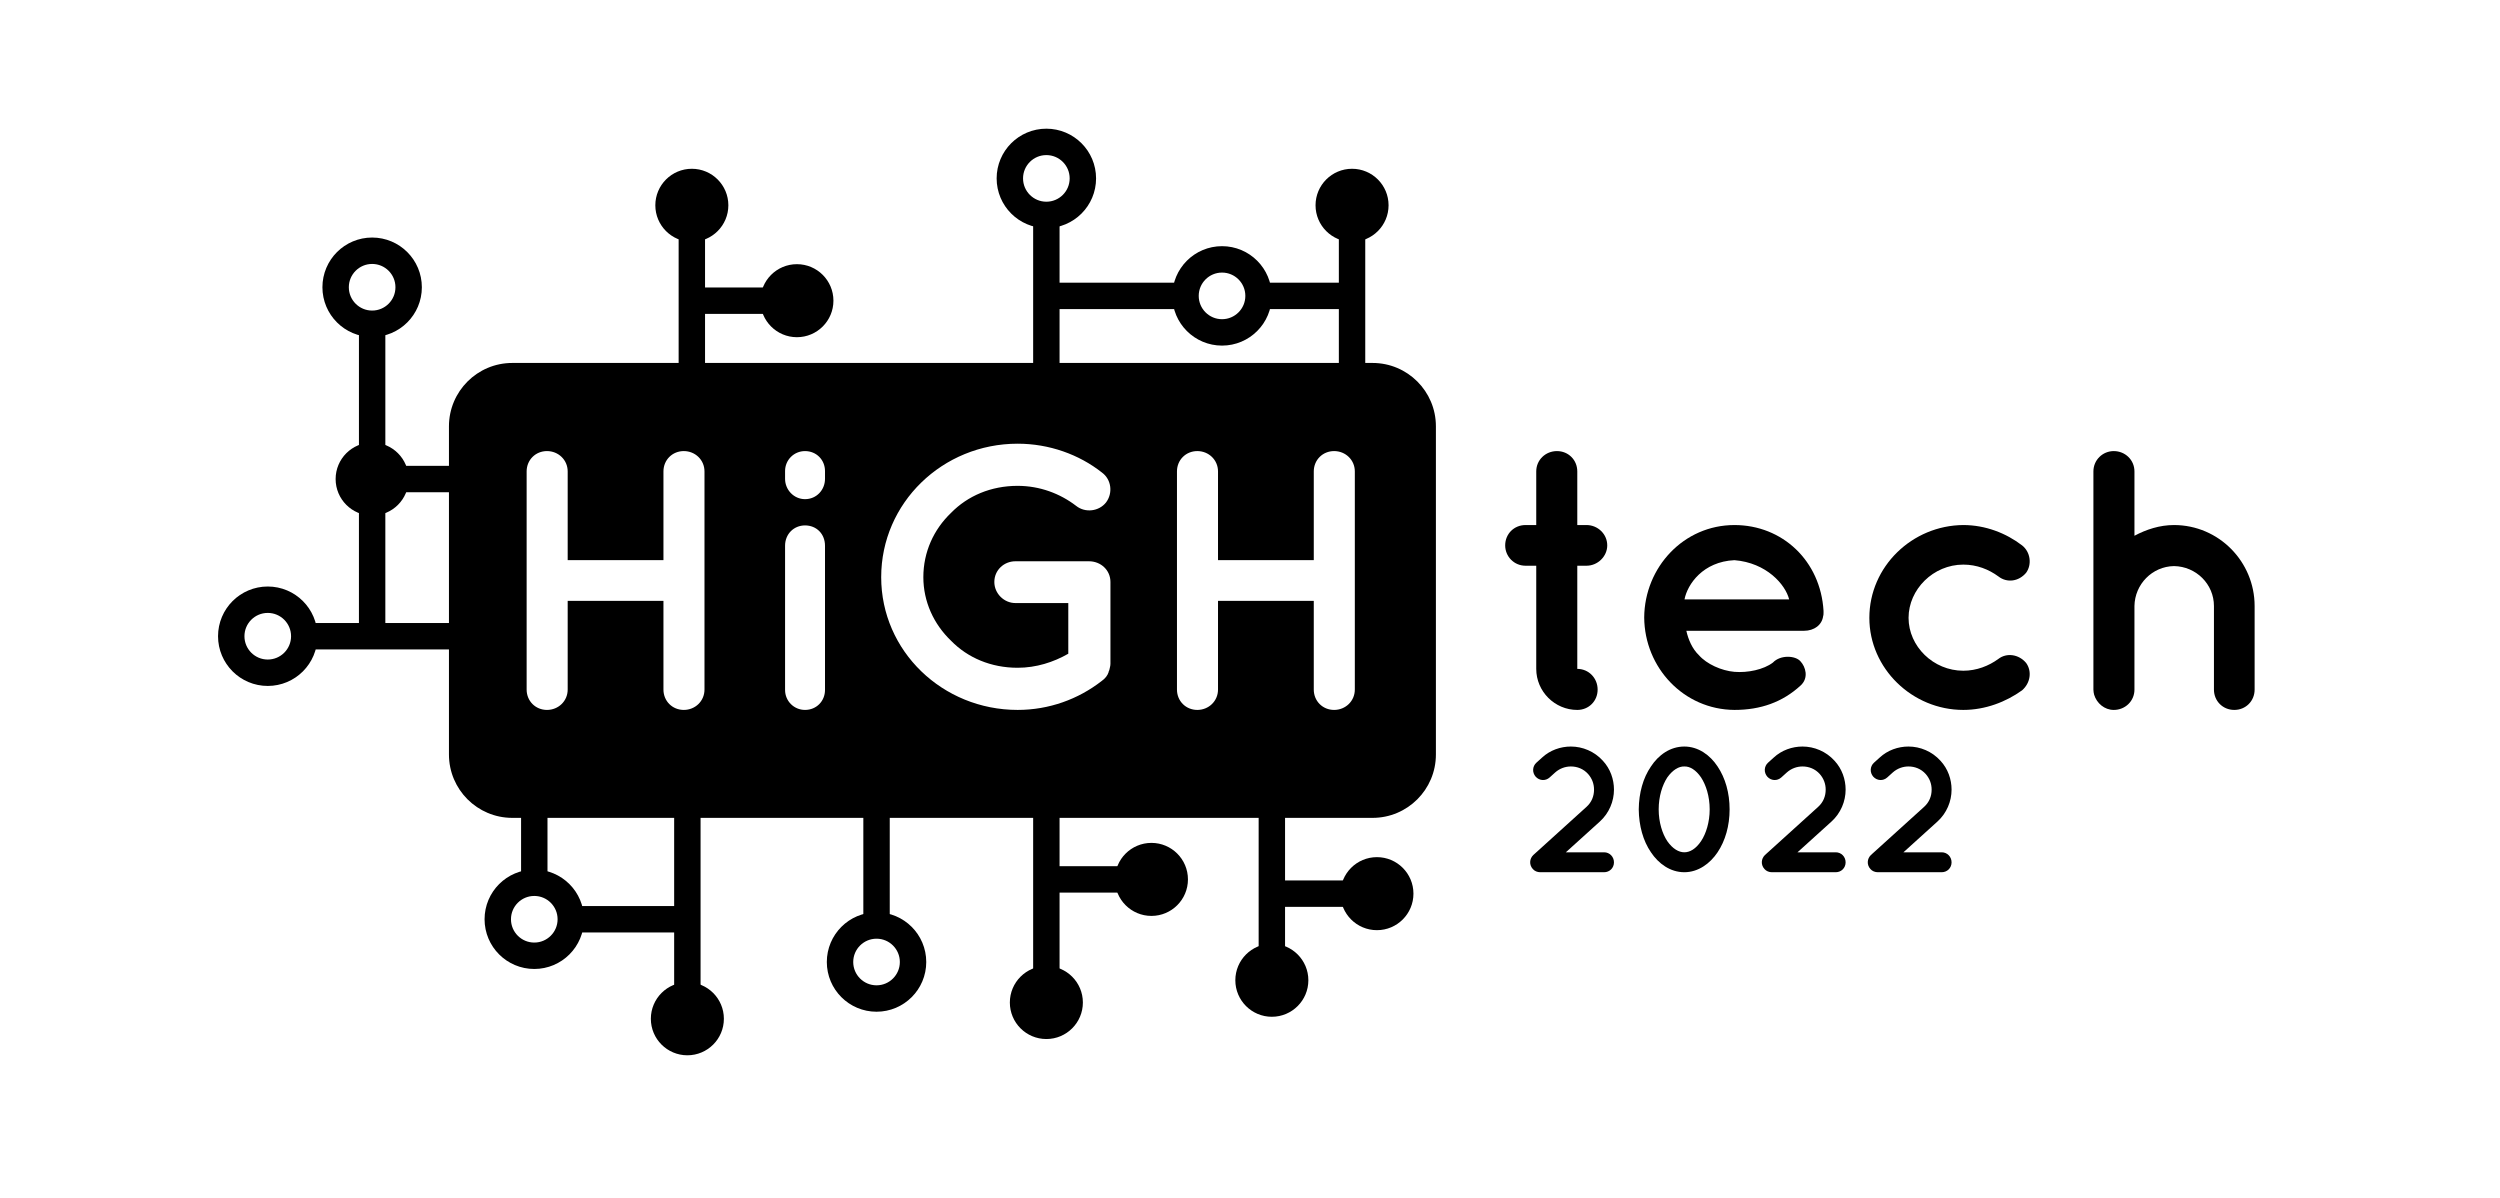
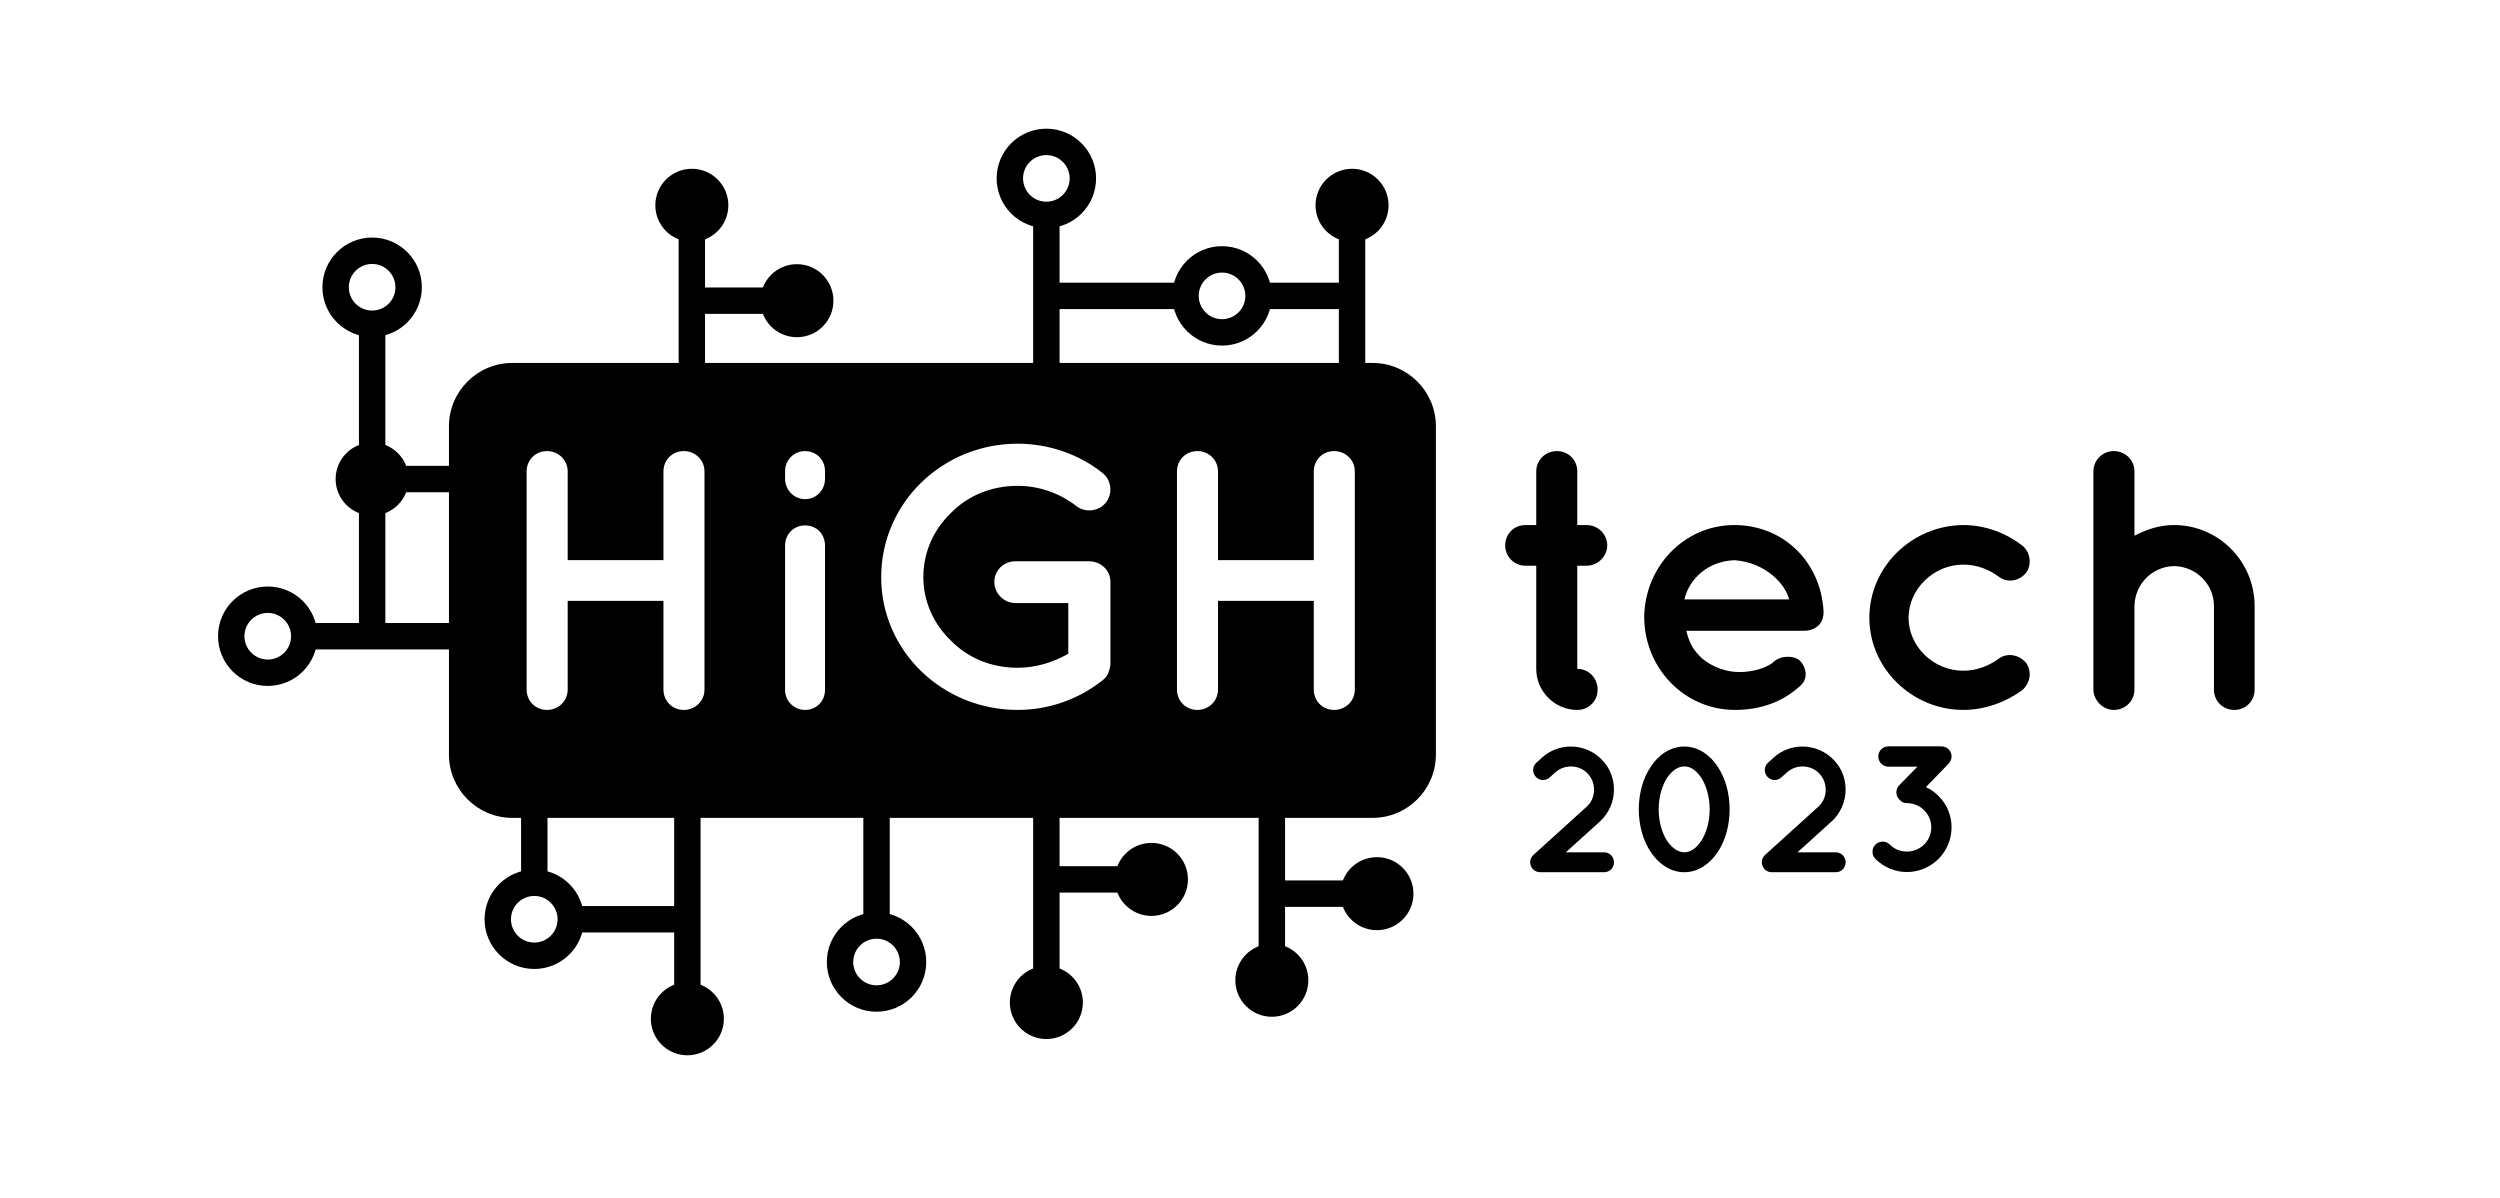
<svg xmlns="http://www.w3.org/2000/svg" version="1.1" id="Ebene_1" x="0px" y="0px" width="473.333px" height="226.666px" viewBox="0 0 473.333 226.666" enable-background="new 0 0 473.333 226.666" xml:space="preserve">
  <rect id="Background" display="none" fill="#3AAA35" width="473.333" height="226.666" />
  <g display="none">
    <path display="inline" d="M259.865,68.718H97.003c-6.627,0-12,5.373-12,12v62.131c0,6.628,5.373,12,12,12h162.862   c6.627,0,12-5.372,12-12V80.718C271.865,74.091,266.492,68.718,259.865,68.718z M140.112,130.562c0,2.17-1.75,3.851-3.92,3.851   c-2.17,0-3.85-1.681-3.85-3.851V113.76h-18.132v16.802c0,2.17-1.75,3.851-3.92,3.851c-2.17,0-3.851-1.681-3.851-3.851V89.257   c0-2.17,1.68-3.851,3.851-3.851c2.17,0,3.92,1.681,3.92,3.851v16.802h18.132V89.257c0-2.17,1.68-3.851,3.85-3.851   c2.17,0,3.92,1.681,3.92,3.851V130.562z M162.929,130.632c0,2.1-1.61,3.78-3.781,3.78c-2.1,0-3.78-1.681-3.78-3.78v-27.303   c0-2.24,1.68-3.85,3.78-3.85c2.17,0,3.781,1.61,3.781,3.85V130.632z M162.929,90.658c0,2.1-1.61,3.85-3.781,3.85   c-2.1,0-3.78-1.75-3.78-3.85v-1.47c0-2.1,1.68-3.781,3.78-3.781c2.17,0,3.781,1.681,3.781,3.781V90.658z M206.261,117.05v0.07   v13.021c0,9.171-7.491,16.802-16.802,16.802c-2.59,0-5.18-0.63-7.351-1.75c-1.82-0.841-2.66-3.15-1.68-5.04   c0.91-1.891,3.081-2.591,5.041-1.751c1.19,0.63,2.521,0.98,3.99,0.98c4.551,0,8.261-3.221,9.171-7.491   c-2.521,1.75-5.741,2.801-9.171,2.801c-4.62,0-8.891-2.03-11.901-5.321c-3.01-3.08-4.901-7.42-4.901-12.321   c0-4.831,1.891-9.171,4.901-12.461c3.01-3.15,7.281-5.18,11.901-5.18c3.641,0,6.861,1.12,9.381,2.94c0.35-1.68,1.89-2.94,3.71-2.94   c2.1,0,3.71,1.68,3.71,3.71V117.05z M251.69,130.562c0,2.17-1.681,3.851-3.851,3.851s-3.85-1.681-3.85-3.851V114.74   c0-4.13-3.361-7.491-7.561-7.561c-4.131,0.07-7.421,3.431-7.491,7.561v15.821c0,2.17-1.75,3.851-3.92,3.851   c-1.75,0-3.221-1.261-3.71-2.87c-0.07-0.28-0.14-0.63-0.14-0.98V89.257c0-2.17,1.75-3.851,3.851-3.851   c2.17,0,3.92,1.681,3.92,3.851v12.181c2.24-1.19,4.761-2.03,7.491-2.03c8.471,0,15.261,6.931,15.261,15.332V130.562z" />
    <path display="inline" d="M189.459,106.899c-2.45,0-4.76,1.05-6.44,3.01c-1.68,1.68-2.8,4.34-2.8,7.141   c0,2.94,1.12,5.601,2.8,7.211c1.68,1.89,3.99,2.87,6.44,2.87c2.661,0,4.831-0.98,6.651-2.87c1.54-1.61,2.66-4.271,2.66-7.211   c0-2.8-1.12-5.46-2.66-7.141C194.29,107.949,192.12,106.899,189.459,106.899z" />
  </g>
  <g>
    <line fill="#F6F6F6" stroke="#000000" stroke-width="5" stroke-miterlimit="10" x1="130.988" y1="38.868" x2="130.988" y2="73.175" />
    <circle cx="130.989" cy="38.868" r="6.913" />
  </g>
  <g>
    <line fill="#F6F6F6" stroke="#000000" stroke-width="5" stroke-miterlimit="10" x1="198.11" y1="38.868" x2="198.11" y2="70.627" />
    <circle fill="none" stroke="#000000" stroke-width="5" stroke-miterlimit="10" cx="198.11" cy="33.777" r="6.913" />
  </g>
  <g>
    <path d="M304.304,103.259c0,2.1-1.82,3.851-3.92,3.851h-1.751v19.532c2.171,0,3.851,1.75,3.851,3.92   c0,2.171-1.68,3.851-3.851,3.851c-4.271,0-7.771-3.5-7.771-7.771v-19.532h-2.031c-2.17,0-3.85-1.75-3.85-3.851   c0-2.17,1.68-3.85,3.85-3.85h2.031V89.257c0-2.17,1.75-3.851,3.92-3.851s3.851,1.681,3.851,3.851v10.151h1.751   C302.484,99.409,304.304,101.088,304.304,103.259z" />
    <path d="M311.302,116.91c0.07-9.521,7.49-17.501,17.082-17.501c9.1,0,16.311,6.791,16.871,16.241c0,0.07,0,0.21,0,0.35   c0,0.14,0,0.49-0.07,0.63c-0.209,1.68-1.68,2.8-3.641,2.8h-22.262c0.35,1.61,1.119,3.43,2.381,4.621   c1.469,1.68,4.27,2.94,6.721,3.15c2.52,0.21,5.529-0.42,7.279-1.75c1.471-1.54,4.342-1.33,5.252-0.21c0.91,0.98,1.609,3.08,0,4.55   c-3.432,3.15-7.562,4.621-12.531,4.621C318.792,134.342,311.373,126.431,311.302,116.91z M318.933,113.48h19.811   c-0.699-2.8-4.27-6.931-10.359-7.421C322.433,106.339,319.492,110.61,318.933,113.48z" />
    <path d="M353.931,116.98c0-9.731,8.121-17.502,17.783-17.572c4.199,0,8.119,1.54,11.131,3.85c1.609,1.26,1.889,3.641,0.77,5.181   c-1.4,1.68-3.641,1.96-5.25,0.7c-1.82-1.331-4.061-2.24-6.65-2.24c-5.672,0-10.361,4.69-10.361,10.081   c0,5.39,4.689,10.011,10.361,10.011c2.52,0,4.83-0.91,6.65-2.24c1.539-1.19,3.85-0.91,5.25,0.77c1.119,1.541,0.84,3.781-0.77,5.18   c-3.012,2.171-6.932,3.711-11.131,3.711C362.052,134.412,353.931,126.571,353.931,116.98z" />
    <path d="M404.123,130.562c0,2.171-1.75,3.851-3.92,3.851c-1.75,0-3.221-1.26-3.711-2.87c-0.07-0.28-0.141-0.63-0.141-0.98V89.257   c0-2.17,1.75-3.851,3.852-3.851c2.17,0,3.92,1.681,3.92,3.851v12.181c2.24-1.19,4.76-2.03,7.49-2.03   c8.471,0,15.262,6.931,15.262,15.332v15.821c0,2.171-1.68,3.851-3.85,3.851s-3.852-1.68-3.852-3.851V114.74   c0-4.13-3.359-7.491-7.561-7.561c-4.131,0.07-7.42,3.431-7.49,7.561V130.562z" />
  </g>
  <g>
    <line fill="#F6F6F6" stroke="#000000" stroke-width="5" stroke-miterlimit="10" x1="150.882" y1="56.93" x2="130.988" y2="56.93" />
    <circle cx="150.883" cy="56.93" r="6.913" />
  </g>
  <g>
    <line fill="#F6F6F6" stroke="#000000" stroke-width="5" stroke-miterlimit="10" x1="70.459" y1="90.699" x2="87.612" y2="90.699" />
    <circle cx="70.458" cy="90.699" r="6.913" />
  </g>
  <line fill="#F6F6F6" stroke="#000000" stroke-width="5" stroke-miterlimit="10" x1="70.459" y1="61.3" x2="70.459" y2="88.959" />
  <circle fill="none" stroke="#000000" stroke-width="5" stroke-miterlimit="10" cx="70.458" cy="54.387" r="6.913" />
  <line fill="#F6F6F6" stroke="#000000" stroke-width="5" stroke-miterlimit="10" x1="70.458" y1="92.8" x2="70.458" y2="120.459" />
  <g>
    <line fill="#F6F6F6" stroke="#000000" stroke-width="5" stroke-miterlimit="10" x1="57.608" y1="120.459" x2="86.791" y2="120.459" />
    <circle fill="none" stroke="#000000" stroke-width="5" stroke-miterlimit="10" cx="50.695" cy="120.459" r="6.913" />
  </g>
  <g>
    <line fill="#F6F6F6" stroke="#000000" stroke-width="5" stroke-miterlimit="10" x1="240.804" y1="185.595" x2="240.804" y2="151.288" />
    <circle cx="240.803" cy="185.596" r="6.913" />
  </g>
  <g>
    <line fill="#F6F6F6" stroke="#000000" stroke-width="5" stroke-miterlimit="10" x1="260.697" y1="169.198" x2="240.803" y2="169.198" />
    <circle cx="260.699" cy="169.199" r="6.913" />
  </g>
  <g>
    <line fill="#F6F6F6" stroke="#000000" stroke-width="5" stroke-miterlimit="10" x1="130.141" y1="192.888" x2="130.141" y2="152.423" />
    <circle cx="130.141" cy="192.889" r="6.913" />
  </g>
  <line fill="#F6F6F6" stroke="#000000" stroke-width="5" stroke-miterlimit="10" x1="128.817" y1="174.046" x2="108.071" y2="174.046" />
  <line fill="#F6F6F6" stroke="#000000" stroke-width="5" stroke-miterlimit="10" x1="101.158" y1="153.379" x2="101.158" y2="167.133" />
  <circle fill="none" stroke="#000000" stroke-width="5" stroke-miterlimit="10" cx="101.158" cy="174.046" r="6.913" />
  <g>
    <line fill="#F6F6F6" stroke="#000000" stroke-width="5" stroke-miterlimit="10" x1="165.958" y1="175.237" x2="165.958" y2="152.423" />
    <circle fill="none" stroke="#000000" stroke-width="5" stroke-miterlimit="10" cx="165.957" cy="182.14" r="6.913" />
  </g>
  <line fill="#F6F6F6" stroke="#000000" stroke-width="5" stroke-miterlimit="10" x1="198.11" y1="185.562" x2="198.11" y2="151.256" />
  <circle cx="198.111" cy="189.81" r="6.913" />
  <g>
    <line fill="#F6F6F6" stroke="#000000" stroke-width="5" stroke-miterlimit="10" x1="218.004" y1="166.499" x2="198.11" y2="166.499" />
    <circle cx="218.005" cy="166.5" r="6.913" />
  </g>
  <g>
    <line fill="#F6F6F6" stroke="#000000" stroke-width="5" stroke-miterlimit="10" x1="255.988" y1="38.868" x2="255.988" y2="73.175" />
    <circle cx="255.989" cy="38.868" r="6.913" />
  </g>
  <line fill="#F6F6F6" stroke="#000000" stroke-width="5" stroke-miterlimit="10" x1="238.284" y1="56.021" x2="255.988" y2="56.021" />
  <line fill="#F6F6F6" stroke="#000000" stroke-width="5" stroke-miterlimit="10" x1="198.11" y1="56.021" x2="224.458" y2="56.021" />
  <circle fill="none" stroke="#000000" stroke-width="5" stroke-miterlimit="10" cx="231.371" cy="56.021" r="6.913" />
  <g>
    <rect x="288" y="141.342" fill="none" width="90.192" height="27.132" />
    <path d="M305.577,163.271c0,1.055-0.815,1.87-1.87,1.87h-12.034c0,0,0,0-0.034,0h-0.034c-0.51,0-1.054-0.204-1.394-0.612   c-0.714-0.781-0.646-1.938,0.102-2.651l10.063-9.111c0.985-0.884,1.428-2.04,1.428-3.264c0-1.088-0.374-2.107-1.122-2.957   c-0.884-0.986-2.073-1.429-3.264-1.429c-1.054,0-2.107,0.374-2.958,1.122l-1.054,0.952c-0.782,0.714-1.938,0.646-2.651-0.136   c-0.68-0.782-0.646-1.938,0.136-2.652l1.054-0.951c1.53-1.429,3.536-2.108,5.474-2.108c2.21,0,4.454,0.918,6.052,2.686   c1.428,1.53,2.107,3.536,2.107,5.474c0,2.21-0.918,4.454-2.686,6.052l-6.426,5.813h7.241   C304.761,161.368,305.577,162.218,305.577,163.271z" />
    <path d="M310.27,153.243c0.034-3.128,0.815-5.95,2.312-8.126c1.428-2.176,3.638-3.773,6.323-3.773c2.618,0,4.861,1.598,6.289,3.773   c1.462,2.176,2.278,4.998,2.278,8.126c0,3.094-0.816,5.949-2.278,8.125c-1.428,2.142-3.671,3.773-6.289,3.773   c-2.686,0-4.896-1.632-6.323-3.773C311.085,159.192,310.304,156.337,310.27,153.243z M323.699,153.243   c0-2.448-0.681-4.59-1.632-6.052c-0.986-1.428-2.108-2.107-3.162-2.074c-1.054-0.033-2.21,0.646-3.229,2.074   c-0.952,1.462-1.632,3.604-1.632,6.052c0,2.413,0.68,4.589,1.632,6.017c1.02,1.462,2.176,2.108,3.229,2.108   s2.176-0.646,3.162-2.108C323.018,157.832,323.699,155.656,323.699,153.243z" />
    <path d="M349.436,163.271c0,1.055-0.815,1.87-1.87,1.87h-12.034c0,0,0,0-0.034,0h-0.034c-0.51,0-1.054-0.204-1.394-0.612   c-0.714-0.781-0.646-1.938,0.102-2.651l10.063-9.111c0.985-0.884,1.428-2.04,1.428-3.264c0-1.088-0.374-2.107-1.122-2.957   c-0.884-0.986-2.073-1.429-3.264-1.429c-1.054,0-2.107,0.374-2.958,1.122l-1.054,0.952c-0.782,0.714-1.938,0.646-2.651-0.136   c-0.68-0.782-0.646-1.938,0.136-2.652l1.054-0.951c1.53-1.429,3.536-2.108,5.474-2.108c2.21,0,4.454,0.918,6.052,2.686   c1.428,1.53,2.107,3.536,2.107,5.474c0,2.21-0.918,4.454-2.686,6.052l-6.426,5.813h7.241   C348.621,161.368,349.436,162.218,349.436,163.271z" />
-     <path d="M369.496,163.271c0,1.055-0.815,1.87-1.87,1.87h-12.034c0,0,0,0-0.034,0h-0.034c-0.51,0-1.054-0.204-1.394-0.612   c-0.714-0.781-0.646-1.938,0.102-2.651l10.063-9.111c0.985-0.884,1.428-2.04,1.428-3.264c0-1.088-0.374-2.107-1.122-2.957   c-0.884-0.986-2.074-1.429-3.264-1.429c-1.054,0-2.107,0.374-2.958,1.122l-1.054,0.952c-0.781,0.714-1.938,0.646-2.651-0.136   c-0.68-0.782-0.646-1.938,0.136-2.652l1.054-0.951c1.53-1.429,3.536-2.108,5.474-2.108c2.21,0,4.453,0.918,6.052,2.686   c1.428,1.53,2.107,3.536,2.107,5.474c0,2.21-0.918,4.454-2.686,6.052l-6.426,5.813h7.241   C368.68,161.368,369.496,162.218,369.496,163.271z" />
+     <path d="M367.014,150.693c1.666,1.632,2.481,3.808,2.481,5.949s-0.815,4.317-2.481,5.983c-1.632,1.632-3.808,2.481-5.983,2.481   c-2.142,0-4.317-0.85-5.949-2.481c-0.748-0.748-0.748-1.972,0-2.72c0.747-0.748,1.972-0.748,2.72,0   c0.884,0.884,2.039,1.326,3.229,1.326c1.189,0,2.346-0.442,3.264-1.326c0.918-0.918,1.359-2.074,1.359-3.264   c0-1.19-0.441-2.346-1.359-3.229c-0.884-0.918-2.04-1.326-3.229-1.36c-0.544,0.034-1.055-0.204-1.395-0.611   c-0.034,0-0.034,0-0.034-0.034c-0.781-0.748-0.781-1.938-0.067-2.72l3.468-3.536h-5.508c-1.054,0-1.903-0.85-1.903-1.938   c0-1.054,0.85-1.904,1.903-1.904h10.029c1.088,0,1.938,0.851,1.938,1.904c0,0.34-0.102,0.646-0.238,0.918   c-0.102,0.17-0.204,0.34-0.34,0.476l-4.283,4.42C365.518,149.436,366.334,149.979,367.014,150.693z" />
  </g>
  <path d="M259.865,68.719H97.002c-6.627,0-12,5.372-12,12v62.131c0,6.628,5.373,12,12,12h162.862c6.627,0,12-5.372,12-12V80.719  C271.865,74.091,266.492,68.719,259.865,68.719z M133.383,130.561c0,2.17-1.75,3.851-3.92,3.851c-2.17,0-3.85-1.681-3.85-3.851  v-16.802h-18.132v16.802c0,2.17-1.75,3.851-3.92,3.851c-2.17,0-3.851-1.681-3.851-3.851V89.256c0-2.17,1.68-3.851,3.851-3.851  c2.17,0,3.92,1.681,3.92,3.851v16.802h18.132V89.256c0-2.17,1.68-3.851,3.85-3.851c2.17,0,3.92,1.681,3.92,3.851V130.561z   M156.201,130.631c0,2.1-1.61,3.78-3.781,3.78c-2.1,0-3.78-1.681-3.78-3.78v-27.303c0-2.24,1.68-3.85,3.78-3.85  c2.17,0,3.781,1.61,3.781,3.85V130.631z M156.201,90.657c0,2.1-1.61,3.85-3.781,3.85c-2.1,0-3.78-1.75-3.78-3.85v-1.47  c0-2.1,1.68-3.781,3.78-3.781c2.17,0,3.781,1.681,3.781,3.781V90.657z M210.244,125.66c0,0.49-0.14,0.77-0.21,1.19  c-0.07,0.14-0.07,0.21-0.14,0.35v0.07c-0.21,0.63-0.63,1.19-1.33,1.681c-4.411,3.43-9.941,5.46-15.892,5.46  c-14.211,0-25.833-11.131-25.833-25.133c0-14.071,11.622-25.272,25.833-25.272c5.951,0,11.621,2.03,15.961,5.46  c1.82,1.33,2.1,3.92,0.77,5.671c-1.33,1.68-3.92,2.03-5.67,0.63c-3.01-2.31-6.861-3.78-11.061-3.78c-5.041,0-9.451,1.89-12.602,5.11  c-3.29,3.15-5.25,7.421-5.25,12.181c0,4.621,1.96,8.891,5.25,12.042c3.15,3.22,7.561,5.11,12.602,5.11c3.5,0,6.791-1.05,9.591-2.66  v-9.591h-10.011c-2.17,0-3.991-1.82-3.991-3.991c0-2.24,1.82-3.92,3.991-3.92h13.791c0.07,0,0.07,0,0.07,0c0.07,0,0.07,0,0.07,0  c2.24,0,4.061,1.68,4.061,3.92V125.66z M256.512,130.561c0,2.17-1.75,3.851-3.921,3.851c-2.17,0-3.85-1.681-3.85-3.851v-16.802  H230.61v16.802c0,2.17-1.75,3.851-3.92,3.851c-2.17,0-3.851-1.681-3.851-3.851V89.256c0-2.17,1.68-3.851,3.851-3.851  c2.17,0,3.92,1.681,3.92,3.851v16.802h18.132V89.256c0-2.17,1.68-3.851,3.85-3.851c2.171,0,3.921,1.681,3.921,3.851V130.561z" />
  <g id="original_font" display="none">
    <path display="inline" fill="#F6F6F6" d="M106.529,130.562V89.257c0-2.17,1.68-3.851,3.851-3.851c2.17,0,3.92,1.681,3.92,3.851   v16.802h18.132V89.257c0-2.17,1.68-3.851,3.85-3.851c2.17,0,3.92,1.681,3.92,3.851v41.304c0,2.171-1.75,3.851-3.92,3.851   c-2.17,0-3.85-1.68-3.85-3.851V113.76H114.3v16.802c0,2.171-1.75,3.851-3.92,3.851   C108.209,134.412,106.529,132.732,106.529,130.562z" />
    <path display="inline" fill="#F6F6F6" d="M163.02,90.658c0,2.1-1.61,3.85-3.781,3.85c-2.1,0-3.78-1.75-3.78-3.85v-1.47   c0-2.1,1.68-3.781,3.78-3.781c2.17,0,3.781,1.681,3.781,3.781V90.658z M163.02,103.329v27.303c0,2.101-1.61,3.78-3.781,3.78   c-2.1,0-3.78-1.68-3.78-3.78v-27.303c0-2.24,1.68-3.85,3.78-3.85C161.409,99.479,163.02,101.088,163.02,103.329z" />
    <path display="inline" fill="#F6F6F6" d="M206.351,117.12v13.021c0,9.171-7.491,16.802-16.802,16.802c-2.59,0-5.18-0.63-7.351-1.75   c-1.82-0.84-2.66-3.15-1.68-5.041c0.91-1.89,3.081-2.59,5.041-1.75c1.19,0.631,2.521,0.98,3.99,0.98   c4.551,0,8.261-3.221,9.171-7.49c-2.521,1.75-5.741,2.799-9.171,2.799c-4.62,0-8.891-2.029-11.901-5.32   c-3.01-3.08-4.901-7.42-4.901-12.321c0-4.831,1.891-9.171,4.901-12.461c3.01-3.15,7.281-5.18,11.901-5.18   c3.641,0,6.861,1.12,9.381,2.94c0.35-1.68,1.89-2.94,3.71-2.94c2.1,0,3.71,1.68,3.71,3.71v13.932V117.12z M198.86,117.05   c0-2.8-1.12-5.46-2.66-7.141c-1.82-1.96-3.99-3.01-6.651-3.01c-2.45,0-4.76,1.05-6.44,3.01c-1.68,1.68-2.8,4.34-2.8,7.141   c0,2.94,1.12,5.601,2.8,7.211c1.68,1.89,3.99,2.87,6.44,2.87c2.661,0,4.831-0.98,6.651-2.87   C197.74,122.651,198.86,119.991,198.86,117.05z" />
    <path display="inline" fill="#F6F6F6" d="M229.028,130.562c0,2.171-1.75,3.851-3.92,3.851c-1.75,0-3.221-1.26-3.71-2.87   c-0.07-0.28-0.14-0.63-0.14-0.98V89.257c0-2.17,1.75-3.851,3.851-3.851c2.17,0,3.92,1.681,3.92,3.851v12.181   c2.24-1.19,4.761-2.03,7.491-2.03c8.471,0,15.262,6.931,15.262,15.332v15.821c0,2.171-1.681,3.851-3.851,3.851   c-2.171,0-3.851-1.68-3.851-3.851V114.74c0-4.13-3.36-7.491-7.561-7.561c-4.131,0.07-7.421,3.431-7.491,7.561V130.562z" />
  </g>
  <path display="none" d="M259.865,68.719H97.002c-6.627,0-12,5.372-12,12v62.131c0,6.628,5.373,12,12,12h162.862  c6.627,0,12-5.372,12-12V80.719C271.865,74.091,266.492,68.719,259.865,68.719z" />
  <g>
</g>
  <g>
</g>
  <g>
</g>
  <g>
</g>
  <g>
</g>
  <g>
</g>
</svg>
